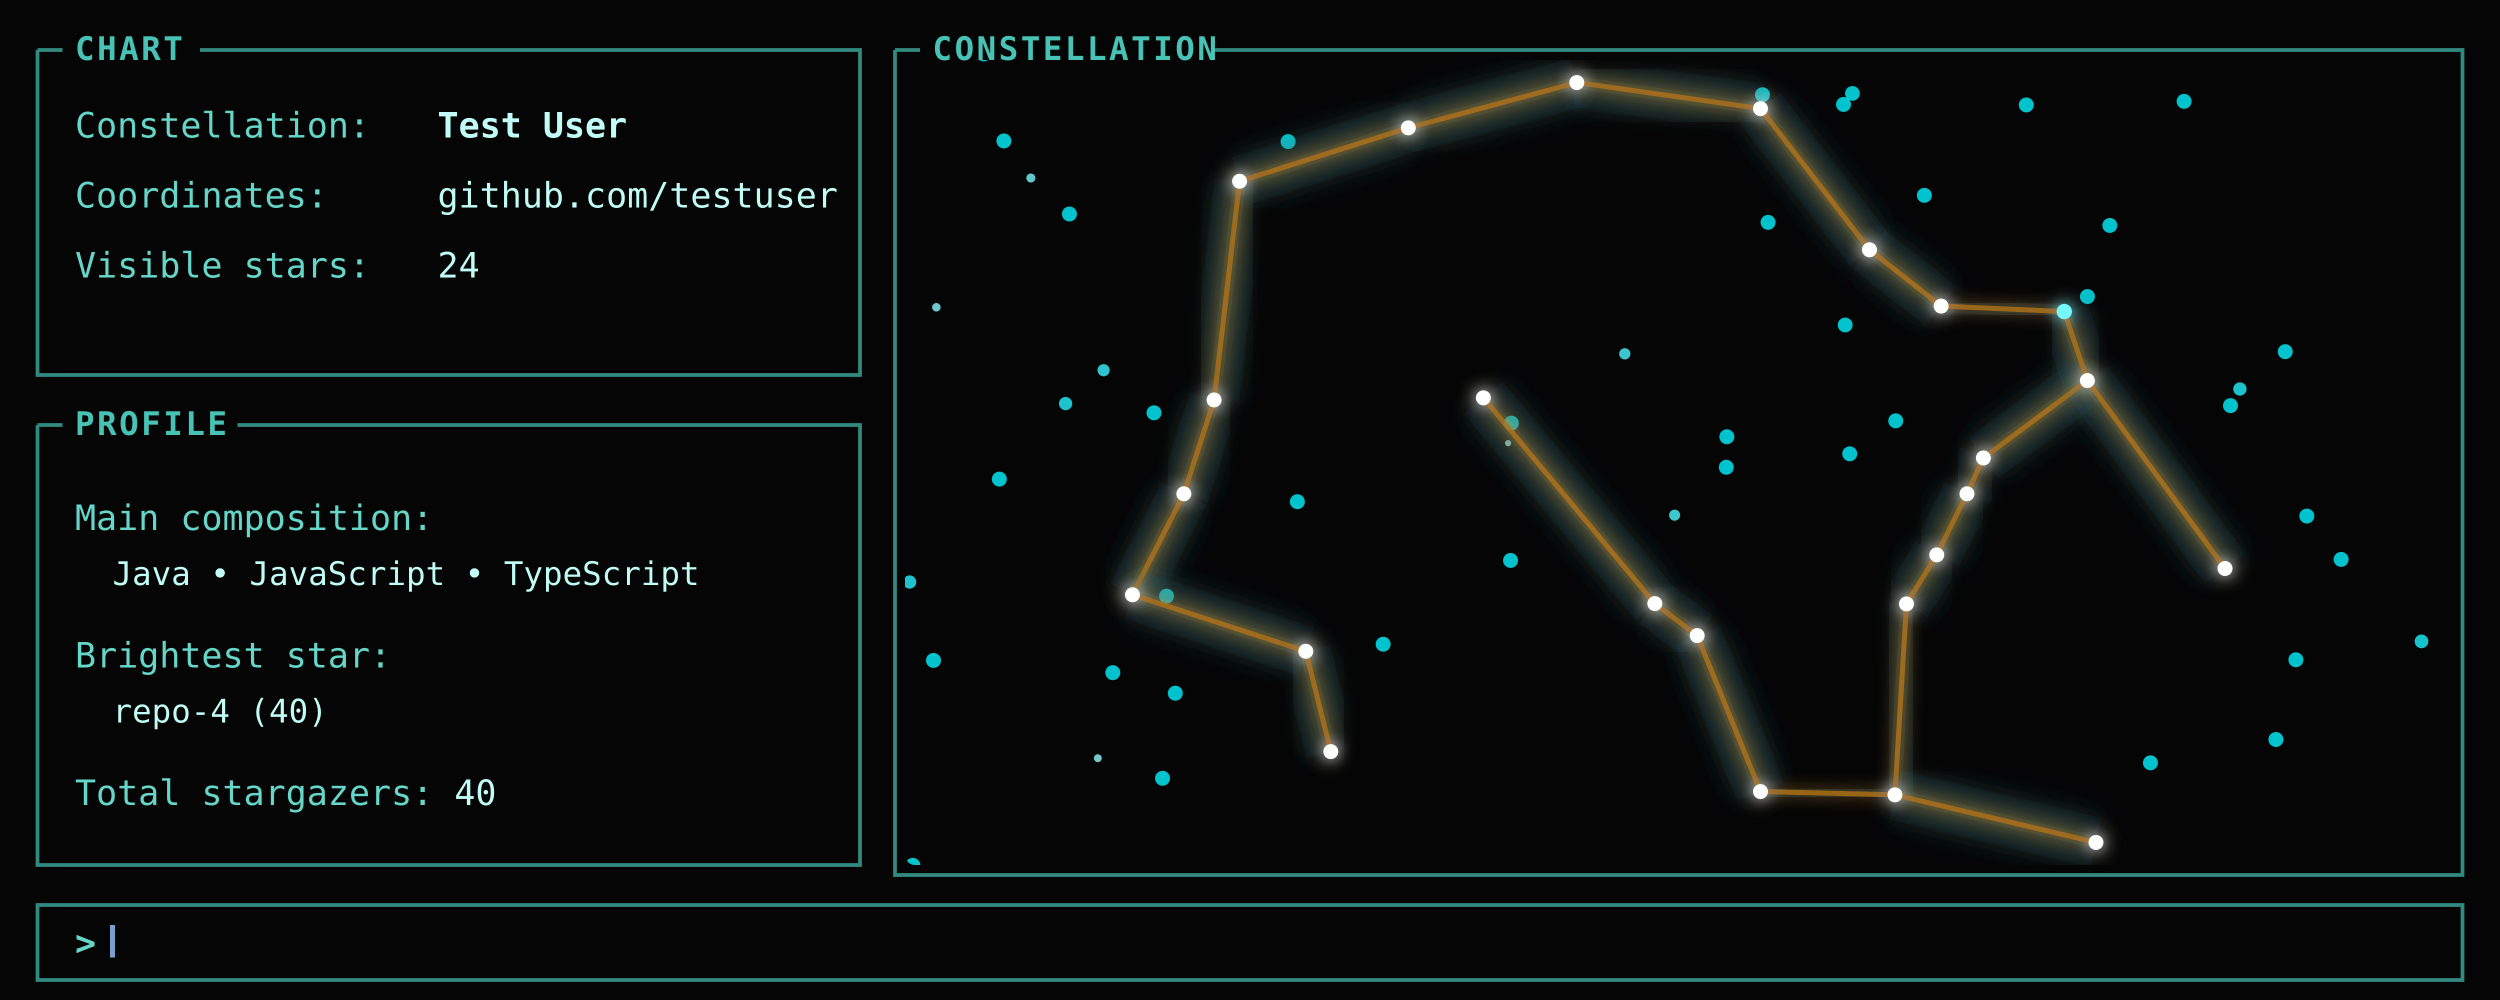
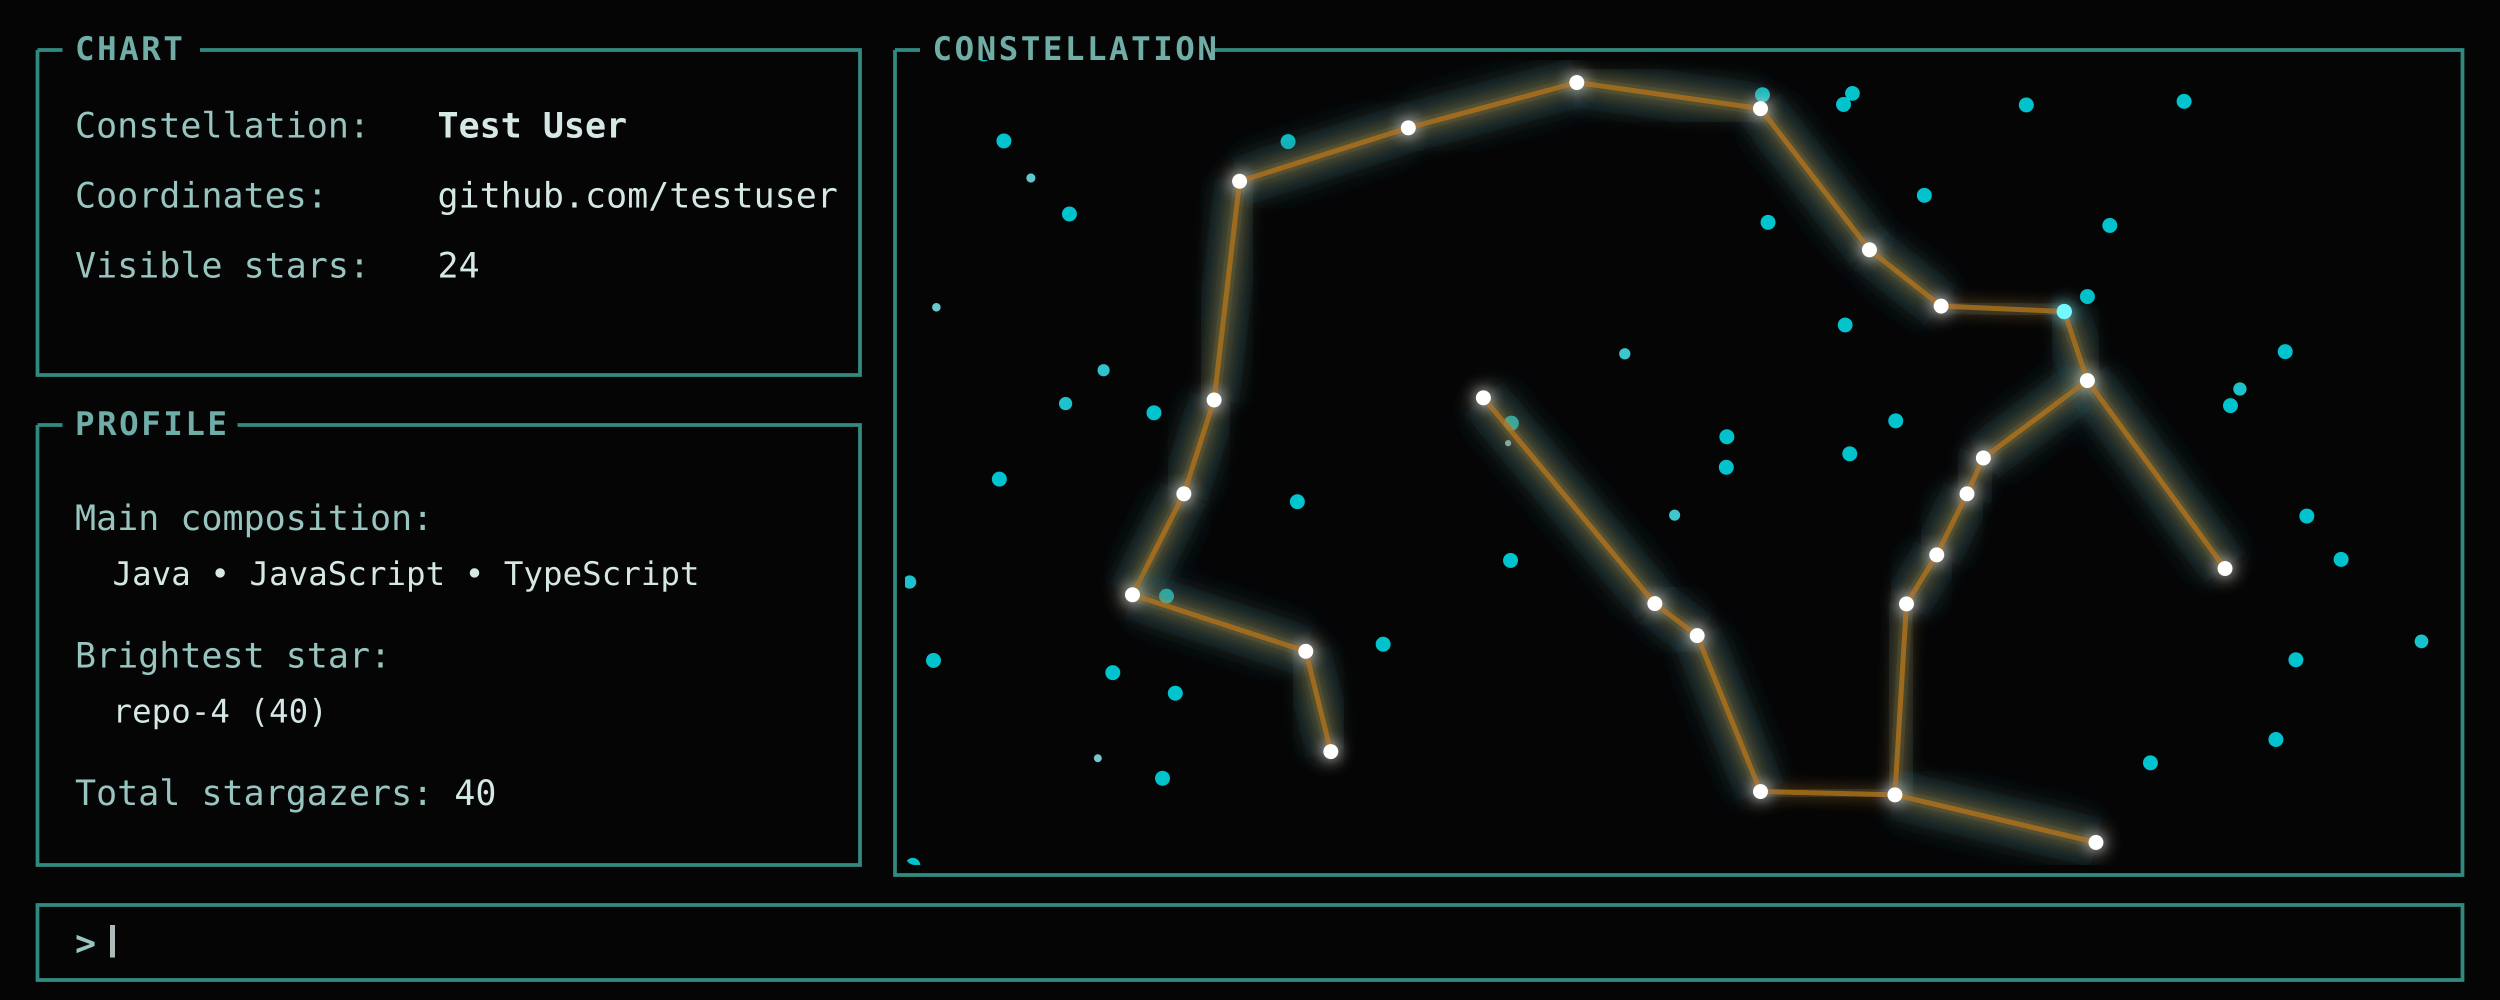
<svg xmlns="http://www.w3.org/2000/svg" width="1000" height="400" viewBox="0 0 1000 400">
  <style>
                body {
                    background: #050505;
                    display: flex;
                    align-items: center;
                    justify-content: center;
                    height: 100vh;
                    margin: 0;
                    overflow: hidden;
                }

                .canvas-wrapper {
                    filter: drop-shadow(0 0 12px rgba(0, 242, 255, 0.5));
                    display: flex;
                    align-items: center;
                    justify-content: center;
                    border: solid white 0.5px;
                }

                svg {
                    width: 100%;
                    height: 100%;
                    display: block;
                }

                @keyframes wobbleRotate {
                    0% {
                        transform: rotate(0deg) scale(1);
                    }

                    25% {
                        transform: rotate(90deg) scale(1.02) skewX(1deg);
                    }

                    50% {
                        transform: rotate(180deg) scale(1);
                    }

                    75% {
                        transform: rotate(270deg) scale(0.98) skewX(-1deg);
                    }

                    100% {
                        transform: rotate(360deg) scale(1);
                    }
                }

                .tui-border { stroke: #318a80; stroke-width: 1.5; fill: none; }
-                 .tui-header { fill: #48c2b5; font-size: 13px; font-weight: bold; letter-spacing: 1px; font-family: Consolas; }
-                 .label { fill: #65d6c8; font-size: 14px; font-family: Consolas; }
-                 .value { fill: #c1fdf6; font-size: 14px; font-family: Consolas; }
-                 .value-indent { fill: #c1fdf6; font-size: 13px; font-family: Consolas; }
+                 .tui-header { fill: #6fada6; font-size: 13px; font-weight: bold; letter-spacing: 1px; font-family: Consolas; }
+                 .label { fill: #98c5c0; font-size: 14px; font-family: Consolas; }
+                 .value { fill: #d6e8e6; font-size: 14px; font-family: Consolas; }
+                 .value-indent { fill: #d6e8e6; font-size: 13px; font-family: Consolas; }
            </style>
  <defs>
    <filter id="neonGlow">
      <feGaussianBlur stdDeviation="3" result="blur" />
      <feComposite in="SourceGraphic" in2="blur" operator="over" />
    </filter>
    <filter id="lineGlow" x="-20%" y="-20%" width="140%" height="140%">
      <feGaussianBlur stdDeviation="3" result="blur" />
      <feComposite in="SourceGraphic" in2="blur" operator="over" />
    </filter>
    <filter id="secondLangGlow" x="-50%" y="-50%" width="200%" height="200%">
      <feGaussianBlur stdDeviation="6" result="blur" />
      <feFlood flood-color="#f1e05a" result="color" />
      <feComposite in="color" in2="blur" operator="in" result="glow" />
      <feMerge>
        <feMergeNode in="glow" />
        <feMergeNode in="SourceGraphic" />
      </feMerge>
    </filter>
    <filter id="thirdLangGlow" x="-50%" y="-50%" width="200%" height="200%">
      <feGaussianBlur stdDeviation="6" result="blur" />
      <feFlood flood-color="#3178c6" result="color" />
      <feComposite in="color" in2="blur" operator="in" result="glow" />
      <feMerge>
        <feMergeNode in="glow" />
        <feMergeNode in="SourceGraphic" />
      </feMerge>
    </filter>
    <filter id="softGlow" x="-50%" y="-50%" width="200%" height="200%">
      <feGaussianBlur stdDeviation="6" result="blur" />
      <feFlood flood-color="#b07219" result="color" />
      <feComposite in="color" in2="blur" operator="in" result="softGlow" />
      <feMerge>
        <feMergeNode in="softGlow" />
        <feMergeNode in="SourceGraphic" />
      </feMerge>
    </filter>
    <clipPath id="viewportClip">
      <rect x="362" y="24" width="619" height="322" rx="4" ry="4" />
    </clipPath>
  </defs>
  <rect width="1000" height="400" fill="#050505" />
  <g clip-path="url(#viewportClip)">
    <g id="starfield">
      <circle cx="737.407" cy="41.778" r="3" fill="rgb(0, 242, 255)" opacity="0.8">
        <animate attributeName="opacity" values="0.1;0.7;0.1" dur="4.551s" repeatCount="indefinite" />
      </circle>
      <circle cx="295.469" cy="337.65" r="3" fill="rgb(0, 242, 255)" opacity="0.8">
        <animate attributeName="opacity" values="0.1;0.7;0.1" dur="2.338s" repeatCount="indefinite" />
      </circle>
      <circle cx="445.121" cy="269.064" r="3" fill="rgb(0, 242, 255)" opacity="0.8">
        <animate attributeName="opacity" values="0.1;0.7;0.1" dur="2.59s" repeatCount="indefinite" />
      </circle>
      <circle cx="17.195" cy="51.151" r="2.363" fill="rgb(64, 245, 255)" opacity="0.8">
        <animate attributeName="opacity" values="0.1;0.7;0.1" dur="3.423s" repeatCount="indefinite" />
      </circle>
      <circle cx="202.312" cy="54.775" r="3" fill="rgb(0, 242, 255)" opacity="0.8">
        <animate attributeName="opacity" values="0.1;0.7;0.1" dur="4.64s" repeatCount="indefinite" />
      </circle>
      <circle cx="413.249" cy="370.766" r="3" fill="rgb(0, 242, 255)" opacity="0.8">
        <animate attributeName="opacity" values="0.1;0.7;0.1" dur="4.916s" repeatCount="indefinite" />
      </circle>
      <circle cx="910.363" cy="295.799" r="3" fill="rgb(0, 242, 255)" opacity="0.8">
        <animate attributeName="opacity" values="0.1;0.7;0.1" dur="3.559s" repeatCount="indefinite" />
      </circle>
      <circle cx="758.297" cy="168.334" r="3" fill="rgb(0, 242, 255)" opacity="0.8">
        <animate attributeName="opacity" values="0.1;0.7;0.1" dur="3.871s" repeatCount="indefinite" />
      </circle>
      <circle cx="860.173" cy="305.132" r="3" fill="rgb(0, 242, 255)" opacity="0.8">
        <animate attributeName="opacity" values="0.1;0.7;0.1" dur="2.055s" repeatCount="indefinite" />
      </circle>
      <circle cx="78.956" cy="172.327" r="3" fill="rgb(0, 242, 255)" opacity="0.8">
        <animate attributeName="opacity" values="0.1;0.7;0.1" dur="5.492s" repeatCount="indefinite" />
      </circle>
      <circle cx="373.402" cy="264.169" r="3" fill="rgb(0, 242, 255)" opacity="0.8">
        <animate attributeName="opacity" values="0.1;0.7;0.1" dur="3.52s" repeatCount="indefinite" />
      </circle>
      <circle cx="80.182" cy="360.366" r="3" fill="rgb(0, 242, 255)" opacity="0.8">
        <animate attributeName="opacity" values="0.1;0.7;0.1" dur="2.214s" repeatCount="indefinite" />
      </circle>
      <circle cx="170.508" cy="49.255" r="3" fill="rgb(0, 242, 255)" opacity="0.8">
        <animate attributeName="opacity" values="0.1;0.7;0.1" dur="3.946s" repeatCount="indefinite" />
      </circle>
      <circle cx="916.802" cy="6.67" r="3" fill="rgb(0, 242, 255)" opacity="0.8">
        <animate attributeName="opacity" values="0.1;0.7;0.1" dur="5.149s" repeatCount="indefinite" />
      </circle>
      <circle cx="441.435" cy="148.089" r="2.437" fill="rgb(57, 244, 255)" opacity="0.8">
        <animate attributeName="opacity" values="0.1;0.7;0.1" dur="2.904s" repeatCount="indefinite" />
      </circle>
      <circle cx="968.602" cy="256.55" r="2.745" fill="rgb(26, 243, 255)" opacity="0.8">
        <animate attributeName="opacity" values="0.1;0.7;0.1" dur="2.025s" repeatCount="indefinite" />
      </circle>
      <circle cx="769.736" cy="78.133" r="3" fill="rgb(0, 242, 255)" opacity="0.8">
        <animate attributeName="opacity" values="0.1;0.7;0.1" dur="2.486s" repeatCount="indefinite" />
      </circle>
      <circle cx="843.933" cy="90.178" r="3" fill="rgb(0, 242, 255)" opacity="0.8">
        <animate attributeName="opacity" values="0.1;0.7;0.1" dur="5.621s" repeatCount="indefinite" />
      </circle>
      <circle cx="466.592" cy="238.474" r="3" fill="rgb(0, 242, 255)" opacity="0.8">
        <animate attributeName="opacity" values="0.1;0.7;0.1" dur="5.581s" repeatCount="indefinite" />
      </circle>
      <circle cx="77.363" cy="385.732" r="3" fill="rgb(0, 242, 255)" opacity="0.8">
        <animate attributeName="opacity" values="0.1;0.7;0.1" dur="2.383s" repeatCount="indefinite" />
      </circle>
      <circle cx="363.848" cy="232.808" r="2.659" fill="rgb(34, 243, 255)" opacity="0.8">
        <animate attributeName="opacity" values="0.1;0.7;0.1" dur="4.626s" repeatCount="indefinite" />
      </circle>
      <circle cx="127.305" cy="364.679" r="2.204" fill="rgb(81, 246, 255)" opacity="0.8">
        <animate attributeName="opacity" values="0.1;0.7;0.1" dur="2.645s" repeatCount="indefinite" />
      </circle>
      <circle cx="892.189" cy="162.247" r="3" fill="rgb(0, 242, 255)" opacity="0.8">
        <animate attributeName="opacity" values="0.1;0.7;0.1" dur="5.231s" repeatCount="indefinite" />
      </circle>
      <circle cx="42.894" cy="66.691" r="0.898" fill="rgb(214, 252, 255)" opacity="0.8">
        <animate attributeName="opacity" values="0.1;0.7;0.1" dur="4.588s" repeatCount="indefinite" />
      </circle>
      <circle cx="938.544" cy="372.352" r="1.368" fill="rgb(166, 250, 255)" opacity="0.8">
        <animate attributeName="opacity" values="0.1;0.7;0.1" dur="5.924s" repeatCount="indefinite" />
      </circle>
      <circle cx="269.131" cy="27.668" r="3" fill="rgb(0, 242, 255)" opacity="0.8">
        <animate attributeName="opacity" values="0.1;0.7;0.1" dur="4.537s" repeatCount="indefinite" />
      </circle>
      <circle cx="111.894" cy="333.714" r="3" fill="rgb(0, 242, 255)" opacity="0.8">
        <animate attributeName="opacity" values="0.1;0.7;0.1" dur="2.546s" repeatCount="indefinite" />
      </circle>
      <circle cx="401.567" cy="56.373" r="3" fill="rgb(0, 242, 255)" opacity="0.8">
        <animate attributeName="opacity" values="0.1;0.7;0.1" dur="5.691s" repeatCount="indefinite" />
      </circle>
      <circle cx="22.71" cy="8.368" r="3" fill="rgb(0, 242, 255)" opacity="0.8">
        <animate attributeName="opacity" values="0.1;0.7;0.1" dur="4.596s" repeatCount="indefinite" />
      </circle>
      <circle cx="427.768" cy="85.597" r="3" fill="rgb(0, 242, 255)" opacity="0.8">
        <animate attributeName="opacity" values="0.1;0.7;0.1" dur="2.944s" repeatCount="indefinite" />
      </circle>
      <circle cx="690.74" cy="174.706" r="3" fill="rgb(0, 242, 255)" opacity="0.8">
        <animate attributeName="opacity" values="0.1;0.7;0.1" dur="3.552s" repeatCount="indefinite" />
      </circle>
      <circle cx="604.211" cy="224.174" r="3" fill="rgb(0, 242, 255)" opacity="0.8">
        <animate attributeName="opacity" values="0.1;0.7;0.1" dur="5.961s" repeatCount="indefinite" />
      </circle>
      <circle cx="426.235" cy="161.424" r="2.657" fill="rgb(34, 243, 255)" opacity="0.8">
        <animate attributeName="opacity" values="0.1;0.7;0.1" dur="2.046s" repeatCount="indefinite" />
      </circle>
      <circle cx="219.404" cy="235.825" r="3" fill="rgb(0, 242, 255)" opacity="0.8">
        <animate attributeName="opacity" values="0.1;0.7;0.1" dur="4.886s" repeatCount="indefinite" />
      </circle>
      <circle cx="412.349" cy="71.206" r="1.816" fill="rgb(120, 248, 255)" opacity="0.8">
        <animate attributeName="opacity" values="0.1;0.7;0.1" dur="5.955s" repeatCount="indefinite" />
      </circle>
      <circle cx="302.998" cy="348.682" r="3" fill="rgb(0, 242, 255)" opacity="0.8">
        <animate attributeName="opacity" values="0.1;0.7;0.1" dur="2.882s" repeatCount="indefinite" />
      </circle>
      <circle cx="895.966" cy="155.602" r="2.666" fill="rgb(34, 243, 255)" opacity="0.8">
        <animate attributeName="opacity" values="0.1;0.7;0.1" dur="5.46s" repeatCount="indefinite" />
      </circle>
      <circle cx="873.635" cy="40.536" r="3" fill="rgb(0, 242, 255)" opacity="0.8">
        <animate attributeName="opacity" values="0.1;0.7;0.1" dur="4.838s" repeatCount="indefinite" />
      </circle>
      <circle cx="208.343" cy="399.388" r="2.622" fill="rgb(38, 243, 255)" opacity="0.8">
        <animate attributeName="opacity" values="0.1;0.7;0.1" dur="5.679s" repeatCount="indefinite" />
      </circle>
      <circle cx="690.518" cy="186.912" r="3" fill="rgb(0, 242, 255)" opacity="0.8">
        <animate attributeName="opacity" values="0.1;0.7;0.1" dur="4.206s" repeatCount="indefinite" />
      </circle>
      <circle cx="439.133" cy="303.286" r="1.584" fill="rgb(144, 249, 255)" opacity="0.8">
        <animate attributeName="opacity" values="0.1;0.7;0.1" dur="5.451s" repeatCount="indefinite" />
      </circle>
      <circle cx="219.469" cy="190.109" r="3" fill="rgb(0, 242, 255)" opacity="0.8">
        <animate attributeName="opacity" values="0.1;0.7;0.1" dur="5.757s" repeatCount="indefinite" />
      </circle>
      <circle cx="290.765" cy="26.284" r="3" fill="rgb(0, 242, 255)" opacity="0.8">
        <animate attributeName="opacity" values="0.1;0.7;0.1" dur="2.472s" repeatCount="indefinite" />
      </circle>
      <circle cx="365.119" cy="346.131" r="3" fill="rgb(0, 242, 255)" opacity="0.8">
        <animate attributeName="opacity" values="0.1;0.7;0.1" dur="5.513s" repeatCount="indefinite" />
      </circle>
      <circle cx="59.987" cy="245.303" r="1.776" fill="rgb(124, 248, 255)" opacity="0.8">
        <animate attributeName="opacity" values="0.1;0.7;0.1" dur="5.957s" repeatCount="indefinite" />
      </circle>
      <circle cx="738.07" cy="129.994" r="2.969" fill="rgb(3, 242, 255)" opacity="0.8">
        <animate attributeName="opacity" values="0.1;0.7;0.1" dur="5.786s" repeatCount="indefinite" />
      </circle>
      <circle cx="603.253" cy="177.256" r="1.253" fill="rgb(178, 251, 255)" opacity="0.8">
        <animate attributeName="opacity" values="0.1;0.7;0.1" dur="4.032s" repeatCount="indefinite" />
      </circle>
      <circle cx="518.937" cy="200.684" r="3" fill="rgb(0, 242, 255)" opacity="0.8">
        <animate attributeName="opacity" values="0.1;0.7;0.1" dur="5.458s" repeatCount="indefinite" />
      </circle>
      <circle cx="399.741" cy="191.649" r="3" fill="rgb(0, 242, 255)" opacity="0.8">
        <animate attributeName="opacity" values="0.1;0.7;0.1" dur="2.866s" repeatCount="indefinite" />
      </circle>
      <circle cx="138.14" cy="135.796" r="1.679" fill="rgb(134, 248, 255)" opacity="0.8">
        <animate attributeName="opacity" values="0.1;0.7;0.1" dur="3.416s" repeatCount="indefinite" />
      </circle>
      <circle cx="222.198" cy="292.637" r="3" fill="rgb(0, 242, 255)" opacity="0.8">
        <animate attributeName="opacity" values="0.1;0.7;0.1" dur="4.863s" repeatCount="indefinite" />
      </circle>
      <circle cx="604.542" cy="169.262" r="3" fill="rgb(0, 242, 255)" opacity="0.8">
        <animate attributeName="opacity" values="0.1;0.7;0.1" dur="4.344s" repeatCount="indefinite" />
      </circle>
      <circle cx="922.726" cy="206.43" r="3" fill="rgb(0, 242, 255)" opacity="0.8">
        <animate attributeName="opacity" values="0.1;0.7;0.1" dur="5.549s" repeatCount="indefinite" />
      </circle>
      <circle cx="704.992" cy="37.901" r="3" fill="rgb(0, 242, 255)" opacity="0.8">
        <animate attributeName="opacity" values="0.1;0.7;0.1" dur="2.413s" repeatCount="indefinite" />
      </circle>
      <circle cx="869.684" cy="4" r="3" fill="rgb(0, 242, 255)" opacity="0.8">
        <animate attributeName="opacity" values="0.1;0.7;0.1" dur="5.197s" repeatCount="indefinite" />
      </circle>
      <circle cx="300.962" cy="11.608" r="3" fill="rgb(0, 242, 255)" opacity="0.8">
        <animate attributeName="opacity" values="0.1;0.7;0.1" dur="3.039s" repeatCount="indefinite" />
      </circle>
      <circle cx="215.622" cy="0.816" r="3" fill="rgb(0, 242, 255)" opacity="0.8">
        <animate attributeName="opacity" values="0.1;0.7;0.1" dur="2.273s" repeatCount="indefinite" />
      </circle>
      <circle cx="64.499" cy="101.639" r="3" fill="rgb(0, 242, 255)" opacity="0.8">
        <animate attributeName="opacity" values="0.1;0.7;0.1" dur="3.997s" repeatCount="indefinite" />
      </circle>
      <circle cx="107.968" cy="332.993" r="3" fill="rgb(0, 242, 255)" opacity="0.8">
        <animate attributeName="opacity" values="0.1;0.7;0.1" dur="3.078s" repeatCount="indefinite" />
      </circle>
      <circle cx="739.901" cy="181.53" r="3" fill="rgb(0, 242, 255)" opacity="0.8">
        <animate attributeName="opacity" values="0.1;0.7;0.1" dur="4.58s" repeatCount="indefinite" />
      </circle>
      <circle cx="914.093" cy="140.666" r="3" fill="rgb(0, 242, 255)" opacity="0.8">
        <animate attributeName="opacity" values="0.1;0.7;0.1" dur="3.266s" repeatCount="indefinite" />
      </circle>
      <circle cx="470.122" cy="277.282" r="3" fill="rgb(0, 242, 255)" opacity="0.8">
        <animate attributeName="opacity" values="0.1;0.7;0.1" dur="4.563s" repeatCount="indefinite" />
      </circle>
      <circle cx="136.813" cy="59.182" r="3" fill="rgb(0, 242, 255)" opacity="0.8">
        <animate attributeName="opacity" values="0.1;0.7;0.1" dur="3.046s" repeatCount="indefinite" />
      </circle>
      <circle cx="81.503" cy="269.069" r="2.705" fill="rgb(30, 243, 255)" opacity="0.8">
        <animate attributeName="opacity" values="0.1;0.7;0.1" dur="5.092s" repeatCount="indefinite" />
      </circle>
      <circle cx="218.56" cy="247.179" r="3" fill="rgb(0, 242, 255)" opacity="0.8">
        <animate attributeName="opacity" values="0.1;0.7;0.1" dur="3.599s" repeatCount="indefinite" />
      </circle>
      <circle cx="918.357" cy="263.91" r="3" fill="rgb(0, 242, 255)" opacity="0.8">
        <animate attributeName="opacity" values="0.1;0.7;0.1" dur="2.757s" repeatCount="indefinite" />
      </circle>
      <circle cx="515.237" cy="56.64" r="3" fill="rgb(0, 242, 255)" opacity="0.8">
        <animate attributeName="opacity" values="0.1;0.7;0.1" dur="5.872s" repeatCount="indefinite" />
      </circle>
      <circle cx="465.007" cy="311.323" r="3" fill="rgb(0, 242, 255)" opacity="0.8">
        <animate attributeName="opacity" values="0.1;0.7;0.1" dur="5.116s" repeatCount="indefinite" />
      </circle>
      <circle cx="537.561" cy="14.436" r="2.112" fill="rgb(90, 246, 255)" opacity="0.8">
        <animate attributeName="opacity" values="0.1;0.7;0.1" dur="4.454s" repeatCount="indefinite" />
      </circle>
      <circle cx="810.523" cy="41.975" r="3" fill="rgb(0, 242, 255)" opacity="0.8">
        <animate attributeName="opacity" values="0.1;0.7;0.1" dur="4.444s" repeatCount="indefinite" />
      </circle>
      <circle cx="957.644" cy="381.339" r="3" fill="rgb(0, 242, 255)" opacity="0.8">
        <animate attributeName="opacity" values="0.1;0.7;0.1" dur="5.072s" repeatCount="indefinite" />
      </circle>
      <circle cx="393.47" cy="21.575" r="3" fill="rgb(0, 242, 255)" opacity="0.8">
        <animate attributeName="opacity" values="0.1;0.7;0.1" dur="3.569s" repeatCount="indefinite" />
      </circle>
      <circle cx="461.593" cy="165.124" r="3" fill="rgb(0, 242, 255)" opacity="0.8">
        <animate attributeName="opacity" values="0.1;0.7;0.1" dur="3.486s" repeatCount="indefinite" />
      </circle>
      <circle cx="834.973" cy="118.615" r="3" fill="rgb(0, 242, 255)" opacity="0.8">
        <animate attributeName="opacity" values="0.1;0.7;0.1" dur="5.766s" repeatCount="indefinite" />
      </circle>
      <circle cx="136.773" cy="262.575" r="3" fill="rgb(0, 242, 255)" opacity="0.8">
        <animate attributeName="opacity" values="0.1;0.7;0.1" dur="2.738s" repeatCount="indefinite" />
      </circle>
      <circle cx="740.972" cy="37.371" r="2.955" fill="rgb(4, 242, 255)" opacity="0.8">
        <animate attributeName="opacity" values="0.1;0.7;0.1" dur="2.896s" repeatCount="indefinite" />
      </circle>
      <circle cx="649.92" cy="141.528" r="2.262" fill="rgb(75, 245, 255)" opacity="0.8">
        <animate attributeName="opacity" values="0.1;0.7;0.1" dur="3.055s" repeatCount="indefinite" />
      </circle>
      <circle cx="739.963" cy="16.172" r="3" fill="rgb(0, 242, 255)" opacity="0.8">
        <animate attributeName="opacity" values="0.1;0.7;0.1" dur="2.638s" repeatCount="indefinite" />
      </circle>
      <circle cx="994.661" cy="108.077" r="3" fill="rgb(0, 242, 255)" opacity="0.8">
        <animate attributeName="opacity" values="0.1;0.7;0.1" dur="5.472s" repeatCount="indefinite" />
      </circle>
      <circle cx="144.568" cy="227.061" r="3" fill="rgb(0, 242, 255)" opacity="0.8">
        <animate attributeName="opacity" values="0.1;0.7;0.1" dur="5.906s" repeatCount="indefinite" />
      </circle>
      <circle cx="374.552" cy="122.911" r="1.706" fill="rgb(131, 248, 255)" opacity="0.8">
        <animate attributeName="opacity" values="0.1;0.7;0.1" dur="2.546s" repeatCount="indefinite" />
      </circle>
      <circle cx="224.333" cy="139.691" r="3" fill="rgb(0, 242, 255)" opacity="0.8">
        <animate attributeName="opacity" values="0.1;0.7;0.1" dur="5.649s" repeatCount="indefinite" />
      </circle>
      <circle cx="3.112" cy="199.045" r="1.665" fill="rgb(136, 248, 255)" opacity="0.8">
        <animate attributeName="opacity" values="0.1;0.7;0.1" dur="5.772s" repeatCount="indefinite" />
      </circle>
      <circle cx="707.222" cy="88.94" r="3" fill="rgb(0, 242, 255)" opacity="0.8">
        <animate attributeName="opacity" values="0.1;0.7;0.1" dur="2.825s" repeatCount="indefinite" />
      </circle>
      <circle cx="726.064" cy="371.482" r="3" fill="rgb(0, 242, 255)" opacity="0.8">
        <animate attributeName="opacity" values="0.1;0.7;0.1" dur="3.815s" repeatCount="indefinite" />
      </circle>
      <circle cx="553.26" cy="257.68" r="3" fill="rgb(0, 242, 255)" opacity="0.8">
        <animate attributeName="opacity" values="0.1;0.7;0.1" dur="5.247s" repeatCount="indefinite" />
      </circle>
      <circle cx="238.214" cy="141.739" r="3" fill="rgb(0, 242, 255)" opacity="0.8">
        <animate attributeName="opacity" values="0.1;0.7;0.1" dur="4.237s" repeatCount="indefinite" />
      </circle>
      <circle cx="124.267" cy="81.54" r="3" fill="rgb(0, 242, 255)" opacity="0.8">
        <animate attributeName="opacity" values="0.1;0.7;0.1" dur="2.42s" repeatCount="indefinite" />
      </circle>
      <circle cx="126.38" cy="248.771" r="2.943" fill="rgb(5, 242, 255)" opacity="0.8">
        <animate attributeName="opacity" values="0.1;0.7;0.1" dur="2.527s" repeatCount="indefinite" />
      </circle>
      <circle cx="947.715" cy="374.081" r="3" fill="rgb(0, 242, 255)" opacity="0.8">
        <animate attributeName="opacity" values="0.1;0.7;0.1" dur="4.949s" repeatCount="indefinite" />
      </circle>
      <circle cx="11.704" cy="393.794" r="3" fill="rgb(0, 242, 255)" opacity="0.8">
        <animate attributeName="opacity" values="0.1;0.7;0.1" dur="5.365s" repeatCount="indefinite" />
      </circle>
      <circle cx="980.245" cy="396.489" r="3" fill="rgb(0, 242, 255)" opacity="0.8">
        <animate attributeName="opacity" values="0.1;0.7;0.1" dur="4.219s" repeatCount="indefinite" />
      </circle>
      <circle cx="669.848" cy="206.063" r="2.223" fill="rgb(79, 246, 255)" opacity="0.8">
        <animate attributeName="opacity" values="0.1;0.7;0.1" dur="2.944s" repeatCount="indefinite" />
      </circle>
      <circle cx="307.494" cy="42.623" r="3" fill="rgb(0, 242, 255)" opacity="0.8">
        <animate attributeName="opacity" values="0.1;0.7;0.1" dur="5.551s" repeatCount="indefinite" />
      </circle>
      <circle cx="483.968" cy="8.653" r="1.455" fill="rgb(157, 250, 255)" opacity="0.8">
        <animate attributeName="opacity" values="0.1;0.7;0.1" dur="3.989s" repeatCount="indefinite" />
      </circle>
      <circle cx="351.17" cy="12.29" r="2.748" fill="rgb(25, 243, 255)" opacity="0.8">
        <animate attributeName="opacity" values="0.1;0.7;0.1" dur="3.258s" repeatCount="indefinite" />
      </circle>
      <circle cx="197.624" cy="61.329" r="3" fill="rgb(0, 242, 255)" opacity="0.8">
        <animate attributeName="opacity" values="0.1;0.7;0.1" dur="2.246s" repeatCount="indefinite" />
      </circle>
      <circle cx="16.39" cy="165.969" r="3" fill="rgb(0, 242, 255)" opacity="0.8">
        <animate attributeName="opacity" values="0.1;0.7;0.1" dur="3.56s" repeatCount="indefinite" />
      </circle>
      <circle cx="34.923" cy="107.846" r="3" fill="rgb(0, 242, 255)" opacity="0.8">
        <animate attributeName="opacity" values="0.1;0.7;0.1" dur="4.305s" repeatCount="indefinite" />
      </circle>
      <circle cx="936.443" cy="223.763" r="3" fill="rgb(0, 242, 255)" opacity="0.8">
        <animate attributeName="opacity" values="0.1;0.7;0.1" dur="4.991s" repeatCount="indefinite" />
      </circle>
    </g>
    <g transform="translate(164.1957, 7.524849)" filter="url(#neonGlow)" style="animation: float 11.097s ease-in-out infinite;">
      <g>
        <g filter="url(#thirdLangGlow)">
          <line x1="540" y1="35.935" x2="583.59" y2="92.391" stroke="#3178c6" stroke-width="20" stroke-opacity="0.07">
            <animate attributeName="opacity" values="0.05;0.1;0.05" dur="3s" repeatCount="indefinite" />
          </line>
        </g>
        <g filter="url(#secondLangGlow)">
          <line x1="540" y1="35.935" x2="583.59" y2="92.391" stroke="#f1e05a" stroke-width="5" stroke-opacity="0.07">
            <animate attributeName="opacity" values="0.05;0.1;0.05" dur="3s" repeatCount="indefinite" />
          </line>
        </g>
        <g filter="url(#softGlow)">
          <line x1="540" y1="35.935" x2="583.59" y2="92.391" stroke="#b07219" stroke-width="2" stroke-opacity="0.8">
            <animate attributeName="opacity" values="0.6;1;0.6" dur="1.5s" repeatCount="indefinite" />
          </line>
        </g>
        <g filter="url(#thirdLangGlow)">
          <line x1="583.59" y1="92.391" x2="612.25" y2="114.916" stroke="#3178c6" stroke-width="20" stroke-opacity="0.07">
            <animate attributeName="opacity" values="0.05;0.1;0.05" dur="3s" repeatCount="indefinite" />
          </line>
        </g>
        <g filter="url(#secondLangGlow)">
          <line x1="583.59" y1="92.391" x2="612.25" y2="114.916" stroke="#f1e05a" stroke-width="5" stroke-opacity="0.07">
            <animate attributeName="opacity" values="0.05;0.1;0.05" dur="3s" repeatCount="indefinite" />
          </line>
        </g>
        <g filter="url(#softGlow)">
          <line x1="583.59" y1="92.391" x2="612.25" y2="114.916" stroke="#b07219" stroke-width="2" stroke-opacity="0.8">
            <animate attributeName="opacity" values="0.6;1;0.6" dur="1.5s" repeatCount="indefinite" />
          </line>
        </g>
        <g filter="url(#thirdLangGlow)">
          <line x1="612.25" y1="114.916" x2="661.51" y2="117.094" stroke="#3178c6" stroke-width="20" stroke-opacity="0.07">
            <animate attributeName="opacity" values="0.05;0.1;0.05" dur="3s" repeatCount="indefinite" />
          </line>
        </g>
        <g filter="url(#secondLangGlow)">
          <line x1="612.25" y1="114.916" x2="661.51" y2="117.094" stroke="#f1e05a" stroke-width="5" stroke-opacity="0.07">
            <animate attributeName="opacity" values="0.05;0.1;0.05" dur="3s" repeatCount="indefinite" />
          </line>
        </g>
        <g filter="url(#softGlow)">
          <line x1="612.25" y1="114.916" x2="661.51" y2="117.094" stroke="#b07219" stroke-width="2" stroke-opacity="0.8">
            <animate attributeName="opacity" values="0.6;1;0.6" dur="1.5s" repeatCount="indefinite" />
          </line>
        </g>
        <g filter="url(#thirdLangGlow)">
          <line x1="661.51" y1="117.094" x2="670.752" y2="144.706" stroke="#3178c6" stroke-width="20" stroke-opacity="0.07">
            <animate attributeName="opacity" values="0.05;0.1;0.05" dur="3s" repeatCount="indefinite" />
          </line>
        </g>
        <g filter="url(#secondLangGlow)">
          <line x1="661.51" y1="117.094" x2="670.752" y2="144.706" stroke="#f1e05a" stroke-width="5" stroke-opacity="0.07">
            <animate attributeName="opacity" values="0.05;0.1;0.05" dur="3s" repeatCount="indefinite" />
          </line>
        </g>
        <g filter="url(#softGlow)">
          <line x1="661.51" y1="117.094" x2="670.752" y2="144.706" stroke="#b07219" stroke-width="2" stroke-opacity="0.8">
            <animate attributeName="opacity" values="0.6;1;0.6" dur="1.5s" repeatCount="indefinite" />
          </line>
        </g>
        <g filter="url(#thirdLangGlow)">
          <line x1="670.752" y1="144.706" x2="629.156" y2="175.666" stroke="#3178c6" stroke-width="20" stroke-opacity="0.07">
            <animate attributeName="opacity" values="0.05;0.1;0.05" dur="3s" repeatCount="indefinite" />
          </line>
        </g>
        <g filter="url(#secondLangGlow)">
          <line x1="670.752" y1="144.706" x2="629.156" y2="175.666" stroke="#f1e05a" stroke-width="5" stroke-opacity="0.07">
            <animate attributeName="opacity" values="0.05;0.1;0.05" dur="3s" repeatCount="indefinite" />
          </line>
        </g>
        <g filter="url(#softGlow)">
          <line x1="670.752" y1="144.706" x2="629.156" y2="175.666" stroke="#b07219" stroke-width="2" stroke-opacity="0.8">
            <animate attributeName="opacity" values="0.6;1;0.6" dur="1.5s" repeatCount="indefinite" />
          </line>
        </g>
        <g filter="url(#thirdLangGlow)">
          <line x1="629.156" y1="175.666" x2="622.604" y2="190" stroke="#3178c6" stroke-width="20" stroke-opacity="0.07">
            <animate attributeName="opacity" values="0.05;0.1;0.05" dur="3s" repeatCount="indefinite" />
          </line>
        </g>
        <g filter="url(#secondLangGlow)">
          <line x1="629.156" y1="175.666" x2="622.604" y2="190" stroke="#f1e05a" stroke-width="5" stroke-opacity="0.07">
            <animate attributeName="opacity" values="0.05;0.1;0.05" dur="3s" repeatCount="indefinite" />
          </line>
        </g>
        <g filter="url(#softGlow)">
          <line x1="629.156" y1="175.666" x2="622.604" y2="190" stroke="#b07219" stroke-width="2" stroke-opacity="0.8">
            <animate attributeName="opacity" values="0.6;1;0.6" dur="1.5s" repeatCount="indefinite" />
          </line>
        </g>
        <g filter="url(#thirdLangGlow)">
          <line x1="622.604" y1="190" x2="610.502" y2="214.422" stroke="#3178c6" stroke-width="20" stroke-opacity="0.07">
            <animate attributeName="opacity" values="0.05;0.1;0.05" dur="3s" repeatCount="indefinite" />
          </line>
        </g>
        <g filter="url(#secondLangGlow)">
          <line x1="622.604" y1="190" x2="610.502" y2="214.422" stroke="#f1e05a" stroke-width="5" stroke-opacity="0.07">
            <animate attributeName="opacity" values="0.05;0.1;0.05" dur="3s" repeatCount="indefinite" />
          </line>
        </g>
        <g filter="url(#softGlow)">
          <line x1="622.604" y1="190" x2="610.502" y2="214.422" stroke="#b07219" stroke-width="2" stroke-opacity="0.8">
            <animate attributeName="opacity" values="0.6;1;0.6" dur="1.5s" repeatCount="indefinite" />
          </line>
        </g>
        <g filter="url(#thirdLangGlow)">
          <line x1="610.502" y1="214.422" x2="598.394" y2="234.036" stroke="#3178c6" stroke-width="20" stroke-opacity="0.07">
            <animate attributeName="opacity" values="0.05;0.1;0.05" dur="3s" repeatCount="indefinite" />
          </line>
        </g>
        <g filter="url(#secondLangGlow)">
          <line x1="610.502" y1="214.422" x2="598.394" y2="234.036" stroke="#f1e05a" stroke-width="5" stroke-opacity="0.07">
            <animate attributeName="opacity" values="0.05;0.1;0.05" dur="3s" repeatCount="indefinite" />
          </line>
        </g>
        <g filter="url(#softGlow)">
          <line x1="610.502" y1="214.422" x2="598.394" y2="234.036" stroke="#b07219" stroke-width="2" stroke-opacity="0.8">
            <animate attributeName="opacity" values="0.6;1;0.6" dur="1.5s" repeatCount="indefinite" />
          </line>
        </g>
        <g filter="url(#thirdLangGlow)">
          <line x1="540" y1="35.935" x2="466.534" y2="25.493" stroke="#3178c6" stroke-width="20" stroke-opacity="0.07">
            <animate attributeName="opacity" values="0.05;0.1;0.05" dur="3s" repeatCount="indefinite" />
          </line>
        </g>
        <g filter="url(#secondLangGlow)">
          <line x1="540" y1="35.935" x2="466.534" y2="25.493" stroke="#f1e05a" stroke-width="5" stroke-opacity="0.07">
            <animate attributeName="opacity" values="0.05;0.1;0.05" dur="3s" repeatCount="indefinite" />
          </line>
        </g>
        <g filter="url(#softGlow)">
          <line x1="540" y1="35.935" x2="466.534" y2="25.493" stroke="#b07219" stroke-width="2" stroke-opacity="0.8">
            <animate attributeName="opacity" values="0.6;1;0.6" dur="1.5s" repeatCount="indefinite" />
          </line>
        </g>
        <g filter="url(#thirdLangGlow)">
          <line x1="466.534" y1="25.493" x2="399.139" y2="43.613" stroke="#3178c6" stroke-width="20" stroke-opacity="0.07">
            <animate attributeName="opacity" values="0.05;0.1;0.05" dur="3s" repeatCount="indefinite" />
          </line>
        </g>
        <g filter="url(#secondLangGlow)">
          <line x1="466.534" y1="25.493" x2="399.139" y2="43.613" stroke="#f1e05a" stroke-width="5" stroke-opacity="0.07">
            <animate attributeName="opacity" values="0.05;0.1;0.05" dur="3s" repeatCount="indefinite" />
          </line>
        </g>
        <g filter="url(#softGlow)">
          <line x1="466.534" y1="25.493" x2="399.139" y2="43.613" stroke="#b07219" stroke-width="2" stroke-opacity="0.8">
            <animate attributeName="opacity" values="0.6;1;0.6" dur="1.5s" repeatCount="indefinite" />
          </line>
        </g>
        <g filter="url(#thirdLangGlow)">
          <line x1="399.139" y1="43.613" x2="331.634" y2="64.98" stroke="#3178c6" stroke-width="20" stroke-opacity="0.07">
            <animate attributeName="opacity" values="0.05;0.1;0.05" dur="3s" repeatCount="indefinite" />
          </line>
        </g>
        <g filter="url(#secondLangGlow)">
          <line x1="399.139" y1="43.613" x2="331.634" y2="64.98" stroke="#f1e05a" stroke-width="5" stroke-opacity="0.07">
            <animate attributeName="opacity" values="0.05;0.1;0.05" dur="3s" repeatCount="indefinite" />
          </line>
        </g>
        <g filter="url(#softGlow)">
          <line x1="399.139" y1="43.613" x2="331.634" y2="64.98" stroke="#b07219" stroke-width="2" stroke-opacity="0.8">
            <animate attributeName="opacity" values="0.6;1;0.6" dur="1.5s" repeatCount="indefinite" />
          </line>
        </g>
        <g filter="url(#thirdLangGlow)">
          <line x1="598.394" y1="234.036" x2="593.775" y2="310.415" stroke="#3178c6" stroke-width="20" stroke-opacity="0.07">
            <animate attributeName="opacity" values="0.05;0.1;0.05" dur="3s" repeatCount="indefinite" />
          </line>
        </g>
        <g filter="url(#secondLangGlow)">
          <line x1="598.394" y1="234.036" x2="593.775" y2="310.415" stroke="#f1e05a" stroke-width="5" stroke-opacity="0.07">
            <animate attributeName="opacity" values="0.05;0.1;0.05" dur="3s" repeatCount="indefinite" />
          </line>
        </g>
        <g filter="url(#softGlow)">
          <line x1="598.394" y1="234.036" x2="593.775" y2="310.415" stroke="#b07219" stroke-width="2" stroke-opacity="0.8">
            <animate attributeName="opacity" values="0.6;1;0.6" dur="1.5s" repeatCount="indefinite" />
          </line>
        </g>
        <g filter="url(#thirdLangGlow)">
          <line x1="593.775" y1="310.415" x2="540" y2="309.098" stroke="#3178c6" stroke-width="20" stroke-opacity="0.07">
            <animate attributeName="opacity" values="0.05;0.1;0.05" dur="3s" repeatCount="indefinite" />
          </line>
        </g>
        <g filter="url(#secondLangGlow)">
          <line x1="593.775" y1="310.415" x2="540" y2="309.098" stroke="#f1e05a" stroke-width="5" stroke-opacity="0.07">
            <animate attributeName="opacity" values="0.05;0.1;0.05" dur="3s" repeatCount="indefinite" />
          </line>
        </g>
        <g filter="url(#softGlow)">
          <line x1="593.775" y1="310.415" x2="540" y2="309.098" stroke="#b07219" stroke-width="2" stroke-opacity="0.8">
            <animate attributeName="opacity" values="0.6;1;0.6" dur="1.5s" repeatCount="indefinite" />
          </line>
        </g>
        <g filter="url(#thirdLangGlow)">
          <line x1="540" y1="309.098" x2="514.673" y2="246.712" stroke="#3178c6" stroke-width="20" stroke-opacity="0.07">
            <animate attributeName="opacity" values="0.05;0.1;0.05" dur="3s" repeatCount="indefinite" />
          </line>
        </g>
        <g filter="url(#secondLangGlow)">
          <line x1="540" y1="309.098" x2="514.673" y2="246.712" stroke="#f1e05a" stroke-width="5" stroke-opacity="0.07">
            <animate attributeName="opacity" values="0.05;0.1;0.05" dur="3s" repeatCount="indefinite" />
          </line>
        </g>
        <g filter="url(#softGlow)">
          <line x1="540" y1="309.098" x2="514.673" y2="246.712" stroke="#b07219" stroke-width="2" stroke-opacity="0.8">
            <animate attributeName="opacity" values="0.6;1;0.6" dur="1.5s" repeatCount="indefinite" />
          </line>
        </g>
        <g filter="url(#thirdLangGlow)">
          <line x1="514.673" y1="246.712" x2="497.741" y2="233.917" stroke="#3178c6" stroke-width="20" stroke-opacity="0.07">
            <animate attributeName="opacity" values="0.05;0.1;0.05" dur="3s" repeatCount="indefinite" />
          </line>
        </g>
        <g filter="url(#secondLangGlow)">
          <line x1="514.673" y1="246.712" x2="497.741" y2="233.917" stroke="#f1e05a" stroke-width="5" stroke-opacity="0.07">
            <animate attributeName="opacity" values="0.05;0.1;0.05" dur="3s" repeatCount="indefinite" />
          </line>
        </g>
        <g filter="url(#softGlow)">
          <line x1="514.673" y1="246.712" x2="497.741" y2="233.917" stroke="#b07219" stroke-width="2" stroke-opacity="0.8">
            <animate attributeName="opacity" values="0.6;1;0.6" dur="1.5s" repeatCount="indefinite" />
          </line>
        </g>
        <g filter="url(#thirdLangGlow)">
          <line x1="593.775" y1="310.415" x2="674.193" y2="329.457" stroke="#3178c6" stroke-width="20" stroke-opacity="0.07">
            <animate attributeName="opacity" values="0.05;0.1;0.05" dur="3s" repeatCount="indefinite" />
          </line>
        </g>
        <g filter="url(#secondLangGlow)">
          <line x1="593.775" y1="310.415" x2="674.193" y2="329.457" stroke="#f1e05a" stroke-width="5" stroke-opacity="0.07">
            <animate attributeName="opacity" values="0.05;0.1;0.05" dur="3s" repeatCount="indefinite" />
          </line>
        </g>
        <g filter="url(#softGlow)">
          <line x1="593.775" y1="310.415" x2="674.193" y2="329.457" stroke="#b07219" stroke-width="2" stroke-opacity="0.8">
            <animate attributeName="opacity" values="0.6;1;0.6" dur="1.5s" repeatCount="indefinite" />
          </line>
        </g>
        <g filter="url(#thirdLangGlow)">
          <line x1="331.634" y1="64.98" x2="321.45" y2="152.452" stroke="#3178c6" stroke-width="20" stroke-opacity="0.07">
            <animate attributeName="opacity" values="0.05;0.1;0.05" dur="3s" repeatCount="indefinite" />
          </line>
        </g>
        <g filter="url(#secondLangGlow)">
          <line x1="331.634" y1="64.98" x2="321.45" y2="152.452" stroke="#f1e05a" stroke-width="5" stroke-opacity="0.07">
            <animate attributeName="opacity" values="0.05;0.1;0.05" dur="3s" repeatCount="indefinite" />
          </line>
        </g>
        <g filter="url(#softGlow)">
          <line x1="331.634" y1="64.98" x2="321.45" y2="152.452" stroke="#b07219" stroke-width="2" stroke-opacity="0.8">
            <animate attributeName="opacity" values="0.6;1;0.6" dur="1.5s" repeatCount="indefinite" />
          </line>
        </g>
        <g filter="url(#thirdLangGlow)">
          <line x1="321.45" y1="152.452" x2="309.35" y2="190" stroke="#3178c6" stroke-width="20" stroke-opacity="0.07">
            <animate attributeName="opacity" values="0.05;0.1;0.05" dur="3s" repeatCount="indefinite" />
          </line>
        </g>
        <g filter="url(#secondLangGlow)">
          <line x1="321.45" y1="152.452" x2="309.35" y2="190" stroke="#f1e05a" stroke-width="5" stroke-opacity="0.07">
            <animate attributeName="opacity" values="0.05;0.1;0.05" dur="3s" repeatCount="indefinite" />
          </line>
        </g>
        <g filter="url(#softGlow)">
          <line x1="321.45" y1="152.452" x2="309.35" y2="190" stroke="#b07219" stroke-width="2" stroke-opacity="0.8">
            <animate attributeName="opacity" values="0.6;1;0.6" dur="1.5s" repeatCount="indefinite" />
          </line>
        </g>
        <g filter="url(#thirdLangGlow)">
          <line x1="309.35" y1="190" x2="288.794" y2="230.386" stroke="#3178c6" stroke-width="20" stroke-opacity="0.07">
            <animate attributeName="opacity" values="0.05;0.1;0.05" dur="3s" repeatCount="indefinite" />
          </line>
        </g>
        <g filter="url(#secondLangGlow)">
          <line x1="309.35" y1="190" x2="288.794" y2="230.386" stroke="#f1e05a" stroke-width="5" stroke-opacity="0.07">
            <animate attributeName="opacity" values="0.05;0.1;0.05" dur="3s" repeatCount="indefinite" />
          </line>
        </g>
        <g filter="url(#softGlow)">
          <line x1="309.35" y1="190" x2="288.794" y2="230.386" stroke="#b07219" stroke-width="2" stroke-opacity="0.8">
            <animate attributeName="opacity" values="0.6;1;0.6" dur="1.5s" repeatCount="indefinite" />
          </line>
        </g>
        <g filter="url(#thirdLangGlow)">
          <line x1="288.794" y1="230.386" x2="358.123" y2="253.004" stroke="#3178c6" stroke-width="20" stroke-opacity="0.07">
            <animate attributeName="opacity" values="0.05;0.1;0.05" dur="3s" repeatCount="indefinite" />
          </line>
        </g>
        <g filter="url(#secondLangGlow)">
          <line x1="288.794" y1="230.386" x2="358.123" y2="253.004" stroke="#f1e05a" stroke-width="5" stroke-opacity="0.07">
            <animate attributeName="opacity" values="0.05;0.1;0.05" dur="3s" repeatCount="indefinite" />
          </line>
        </g>
        <g filter="url(#softGlow)">
          <line x1="288.794" y1="230.386" x2="358.123" y2="253.004" stroke="#b07219" stroke-width="2" stroke-opacity="0.8">
            <animate attributeName="opacity" values="0.6;1;0.6" dur="1.5s" repeatCount="indefinite" />
          </line>
        </g>
        <g filter="url(#thirdLangGlow)">
          <line x1="358.123" y1="253.004" x2="368.131" y2="293.121" stroke="#3178c6" stroke-width="20" stroke-opacity="0.07">
            <animate attributeName="opacity" values="0.05;0.1;0.05" dur="3s" repeatCount="indefinite" />
          </line>
        </g>
        <g filter="url(#secondLangGlow)">
          <line x1="358.123" y1="253.004" x2="368.131" y2="293.121" stroke="#f1e05a" stroke-width="5" stroke-opacity="0.07">
            <animate attributeName="opacity" values="0.05;0.1;0.05" dur="3s" repeatCount="indefinite" />
          </line>
        </g>
        <g filter="url(#softGlow)">
          <line x1="358.123" y1="253.004" x2="368.131" y2="293.121" stroke="#b07219" stroke-width="2" stroke-opacity="0.8">
            <animate attributeName="opacity" values="0.6;1;0.6" dur="1.5s" repeatCount="indefinite" />
          </line>
        </g>
        <g filter="url(#thirdLangGlow)">
          <line x1="670.752" y1="144.706" x2="725.814" y2="219.873" stroke="#3178c6" stroke-width="20" stroke-opacity="0.07">
            <animate attributeName="opacity" values="0.05;0.1;0.05" dur="3s" repeatCount="indefinite" />
          </line>
        </g>
        <g filter="url(#secondLangGlow)">
          <line x1="670.752" y1="144.706" x2="725.814" y2="219.873" stroke="#f1e05a" stroke-width="5" stroke-opacity="0.07">
            <animate attributeName="opacity" values="0.05;0.1;0.05" dur="3s" repeatCount="indefinite" />
          </line>
        </g>
        <g filter="url(#softGlow)">
          <line x1="670.752" y1="144.706" x2="725.814" y2="219.873" stroke="#b07219" stroke-width="2" stroke-opacity="0.8">
            <animate attributeName="opacity" values="0.6;1;0.6" dur="1.5s" repeatCount="indefinite" />
          </line>
        </g>
        <g filter="url(#thirdLangGlow)">
          <line x1="497.741" y1="233.917" x2="429.162" y2="151.605" stroke="#3178c6" stroke-width="20" stroke-opacity="0.07">
            <animate attributeName="opacity" values="0.05;0.1;0.05" dur="3s" repeatCount="indefinite" />
          </line>
        </g>
        <g filter="url(#secondLangGlow)">
          <line x1="497.741" y1="233.917" x2="429.162" y2="151.605" stroke="#f1e05a" stroke-width="5" stroke-opacity="0.07">
            <animate attributeName="opacity" values="0.05;0.1;0.05" dur="3s" repeatCount="indefinite" />
          </line>
        </g>
        <g filter="url(#softGlow)">
          <line x1="497.741" y1="233.917" x2="429.162" y2="151.605" stroke="#b07219" stroke-width="2" stroke-opacity="0.8">
            <animate attributeName="opacity" values="0.6;1;0.6" dur="1.5s" repeatCount="indefinite" />
          </line>
        </g>
        <circle cx="540" cy="35.935" r="3" fill="rgb(255, 255, 255)">
          <animate attributeName="r" values="1.5;3;1.5" dur="4.88s" repeatCount="indefinite" />
          <animate attributeName="opacity" values="0.5;1;0.5" dur="4.88s" repeatCount="indefinite" />
        </circle>
        <circle cx="583.59" cy="92.391" r="3" fill="rgb(255, 255, 255)">
          <animate attributeName="r" values="1.5;3;1.5" dur="4.928s" repeatCount="indefinite" />
          <animate attributeName="opacity" values="0.5;1;0.5" dur="4.928s" repeatCount="indefinite" />
        </circle>
        <circle cx="612.25" cy="114.916" r="3" fill="rgb(255, 255, 255)">
          <animate attributeName="r" values="1.5;3;1.5" dur="4.76s" repeatCount="indefinite" />
          <animate attributeName="opacity" values="0.5;1;0.5" dur="4.76s" repeatCount="indefinite" />
        </circle>
        <circle cx="661.51" cy="117.094" r="3.08" fill="rgb(117, 248, 255)">
          <animate attributeName="r" values="1.5;3.08;1.5" dur="5.038s" repeatCount="indefinite" />
          <animate attributeName="opacity" values="0.5;1;0.5" dur="5.038s" repeatCount="indefinite" />
        </circle>
        <circle cx="670.752" cy="144.706" r="3" fill="rgb(255, 255, 255)">
          <animate attributeName="r" values="1.5;3;1.5" dur="4.741s" repeatCount="indefinite" />
          <animate attributeName="opacity" values="0.5;1;0.5" dur="4.741s" repeatCount="indefinite" />
        </circle>
        <circle cx="629.156" cy="175.666" r="3" fill="rgb(255, 255, 255)">
          <animate attributeName="r" values="1.5;3;1.5" dur="4.873s" repeatCount="indefinite" />
          <animate attributeName="opacity" values="0.5;1;0.5" dur="4.873s" repeatCount="indefinite" />
        </circle>
        <circle cx="622.604" cy="190" r="3" fill="rgb(255, 255, 255)">
          <animate attributeName="r" values="1.5;3;1.5" dur="5.265s" repeatCount="indefinite" />
          <animate attributeName="opacity" values="0.5;1;0.5" dur="5.265s" repeatCount="indefinite" />
        </circle>
        <circle cx="725.814" cy="219.873" r="3" fill="rgb(255, 255, 255)">
          <animate attributeName="r" values="1.5;3;1.5" dur="4.876s" repeatCount="indefinite" />
          <animate attributeName="opacity" values="0.5;1;0.5" dur="4.876s" repeatCount="indefinite" />
        </circle>
        <circle cx="610.502" cy="214.422" r="3" fill="rgb(255, 255, 255)">
          <animate attributeName="r" values="1.5;3;1.5" dur="4.531s" repeatCount="indefinite" />
          <animate attributeName="opacity" values="0.5;1;0.5" dur="4.531s" repeatCount="indefinite" />
        </circle>
        <circle cx="598.394" cy="234.036" r="3" fill="rgb(255, 255, 255)">
          <animate attributeName="r" values="1.5;3;1.5" dur="5.462s" repeatCount="indefinite" />
          <animate attributeName="opacity" values="0.5;1;0.5" dur="5.462s" repeatCount="indefinite" />
        </circle>
        <circle cx="674.193" cy="329.457" r="3" fill="rgb(255, 255, 255)">
          <animate attributeName="r" values="1.5;3;1.5" dur="4.95s" repeatCount="indefinite" />
          <animate attributeName="opacity" values="0.5;1;0.5" dur="4.95s" repeatCount="indefinite" />
        </circle>
        <circle cx="593.775" cy="310.415" r="3" fill="rgb(255, 255, 255)">
          <animate attributeName="r" values="1.5;3;1.5" dur="4.837s" repeatCount="indefinite" />
          <animate attributeName="opacity" values="0.5;1;0.5" dur="4.837s" repeatCount="indefinite" />
        </circle>
        <circle cx="540" cy="309.098" r="3" fill="rgb(255, 255, 255)">
          <animate attributeName="r" values="1.5;3;1.5" dur="4.779s" repeatCount="indefinite" />
          <animate attributeName="opacity" values="0.5;1;0.5" dur="4.779s" repeatCount="indefinite" />
        </circle>
        <circle cx="514.673" cy="246.712" r="3" fill="rgb(255, 255, 255)">
          <animate attributeName="r" values="1.5;3;1.5" dur="4.687s" repeatCount="indefinite" />
          <animate attributeName="opacity" values="0.5;1;0.5" dur="4.687s" repeatCount="indefinite" />
        </circle>
        <circle cx="497.741" cy="233.917" r="3" fill="rgb(255, 255, 255)">
          <animate attributeName="r" values="1.5;3;1.5" dur="4.815s" repeatCount="indefinite" />
          <animate attributeName="opacity" values="0.5;1;0.5" dur="4.815s" repeatCount="indefinite" />
        </circle>
        <circle cx="368.131" cy="293.121" r="3" fill="rgb(255, 255, 255)">
          <animate attributeName="r" values="1.5;3;1.5" dur="5.465s" repeatCount="indefinite" />
          <animate attributeName="opacity" values="0.5;1;0.5" dur="5.465s" repeatCount="indefinite" />
        </circle>
        <circle cx="358.123" cy="253.004" r="3" fill="rgb(255, 255, 255)">
          <animate attributeName="r" values="1.5;3;1.5" dur="4.574s" repeatCount="indefinite" />
          <animate attributeName="opacity" values="0.5;1;0.5" dur="4.574s" repeatCount="indefinite" />
        </circle>
        <circle cx="288.794" cy="230.386" r="3" fill="rgb(255, 255, 255)">
          <animate attributeName="r" values="1.5;3;1.5" dur="4.58s" repeatCount="indefinite" />
          <animate attributeName="opacity" values="0.5;1;0.5" dur="4.58s" repeatCount="indefinite" />
        </circle>
        <circle cx="309.35" cy="190" r="3" fill="rgb(255, 255, 255)">
          <animate attributeName="r" values="1.5;3;1.5" dur="5.308s" repeatCount="indefinite" />
          <animate attributeName="opacity" values="0.5;1;0.5" dur="5.308s" repeatCount="indefinite" />
        </circle>
        <circle cx="321.45" cy="152.452" r="3" fill="rgb(255, 255, 255)">
          <animate attributeName="r" values="1.5;3;1.5" dur="5.295s" repeatCount="indefinite" />
          <animate attributeName="opacity" values="0.5;1;0.5" dur="5.295s" repeatCount="indefinite" />
        </circle>
        <circle cx="429.162" cy="151.605" r="3" fill="rgb(255, 255, 255)">
          <animate attributeName="r" values="1.5;3;1.5" dur="4.703s" repeatCount="indefinite" />
          <animate attributeName="opacity" values="0.5;1;0.5" dur="4.703s" repeatCount="indefinite" />
        </circle>
        <circle cx="331.634" cy="64.98" r="3" fill="rgb(255, 255, 255)">
          <animate attributeName="r" values="1.5;3;1.5" dur="5.026s" repeatCount="indefinite" />
          <animate attributeName="opacity" values="0.5;1;0.5" dur="5.026s" repeatCount="indefinite" />
        </circle>
        <circle cx="399.139" cy="43.613" r="3" fill="rgb(255, 255, 255)">
          <animate attributeName="r" values="1.5;3;1.5" dur="5.471s" repeatCount="indefinite" />
          <animate attributeName="opacity" values="0.5;1;0.5" dur="5.471s" repeatCount="indefinite" />
        </circle>
        <circle cx="466.534" cy="25.493" r="3" fill="rgb(255, 255, 255)">
          <animate attributeName="r" values="1.5;3;1.5" dur="5.088s" repeatCount="indefinite" />
          <animate attributeName="opacity" values="0.5;1;0.5" dur="5.088s" repeatCount="indefinite" />
        </circle>
      </g>
    </g>
  </g>
  <path class="tui-border" d="M 15 20 H 25 M 80 20 H 344 V 150 H 15 V 20" />
  <text x="30" y="24" class="tui-header">CHART</text>
  <text x="30" y="55" class="label">Constellation:</text>
  <text x="175" y="55" class="value" font-weight="bold">Test User</text>
  <text x="30" y="83" class="label">Coordinates:</text>
  <text x="175" y="83" class="value">github.com/testuser</text>
  <text x="30" y="111" class="label">Visible stars:</text>
  <text x="175" y="111" class="value">24</text>
  <path class="tui-border" d="M 15 170 H 25 M 95 170 H 344 V 346 H 15 V 170" />
  <text x="30" y="174" class="tui-header">PROFILE</text>
  <text x="30" y="212" class="label">Main composition:</text>
  <text x="45" y="234" class="value-indent">Java • JavaScript • TypeScript</text>
  <text x="30" y="267" class="label">Brightest star:</text>
  <text x="45" y="289" class="value-indent">repo-4 (40)</text>
  <text x="30" y="322" class="label">Total stargazers: <tspan class="value">40</tspan>
  </text>
  <path class="tui-border" d="M 358 20 H 368 M 485 20 H 985 V 350 H 358 V 20" />
  <text x="373" y="24" class="tui-header">CONSTELLATION</text>
  <rect x="15" y="362" width="970" height="30" class="tui-border" />
  <text x="30" y="382" class="label" font-weight="bold">&gt;</text>
-   <rect x="44" y="370" width="2" height="13" fill="#96C7FF" opacity="0.8">
+   <rect x="44" y="370" width="2" height="13" fill="#d6e8e6" opacity="0.8">
    <animate attributeName="opacity" values="0.8;0;0.8" dur="1.5s" repeatCount="indefinite" />
  </rect>
</svg>
